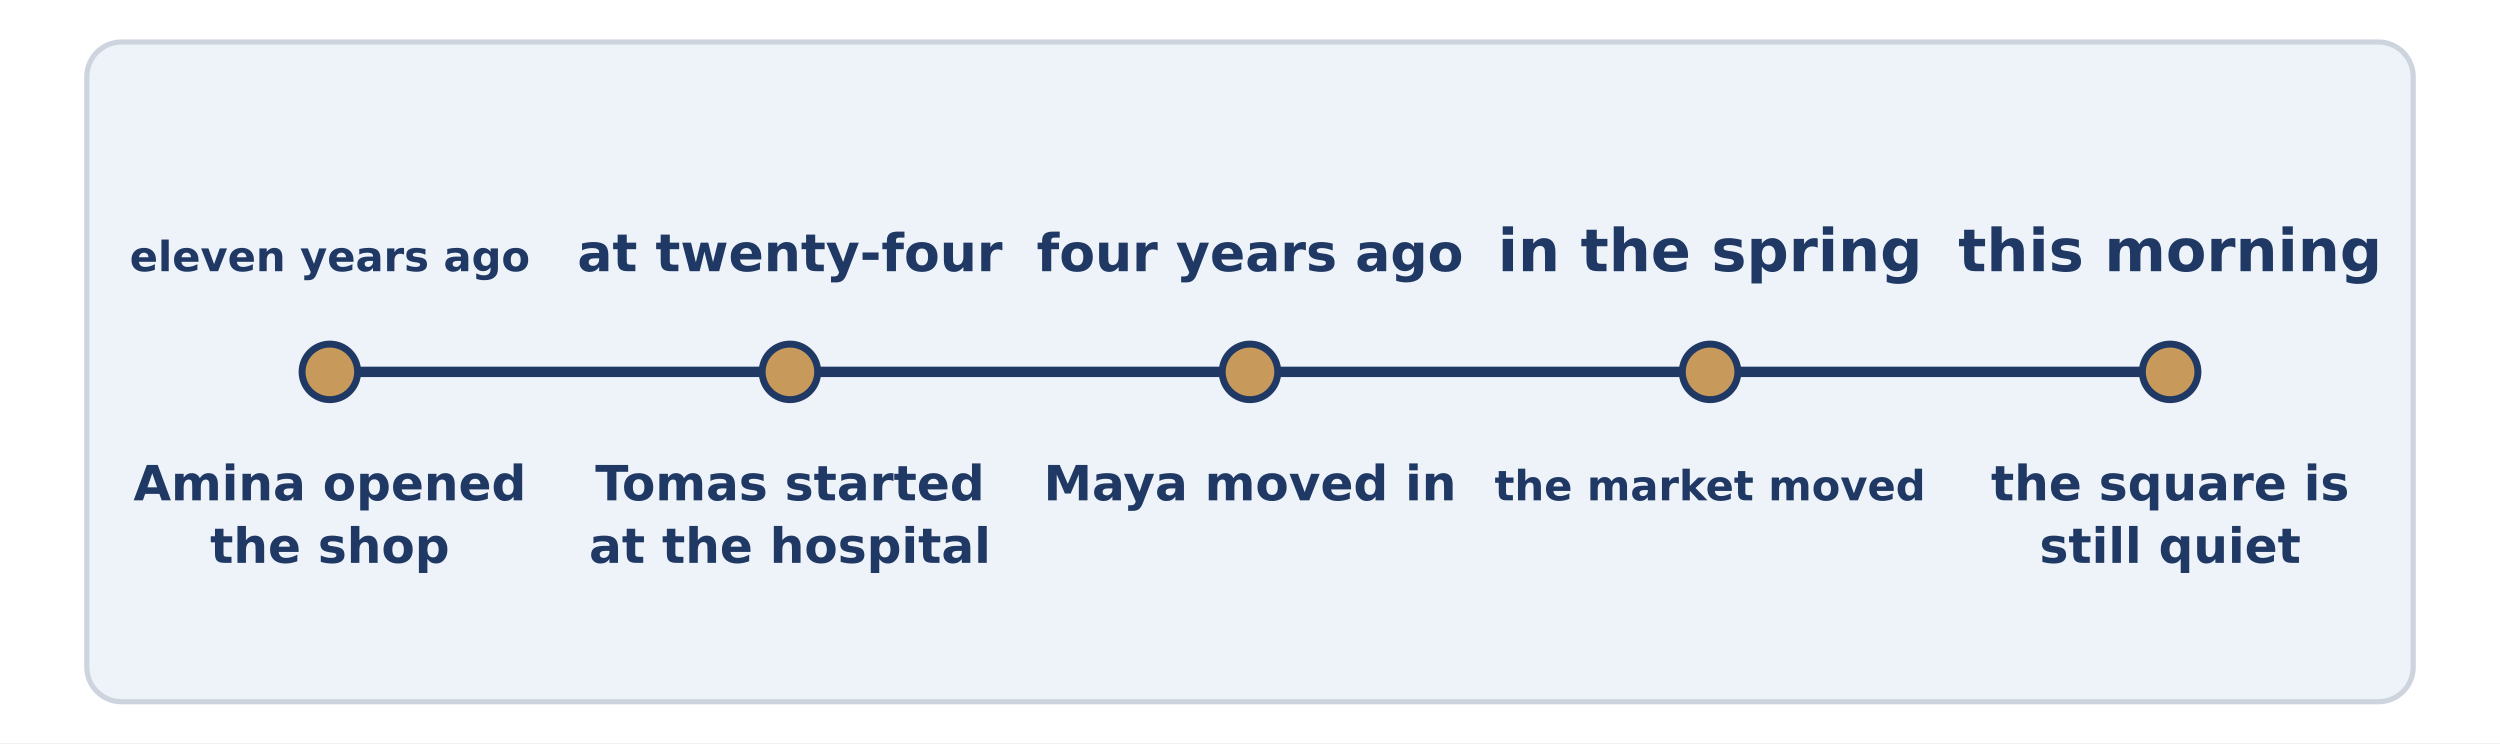
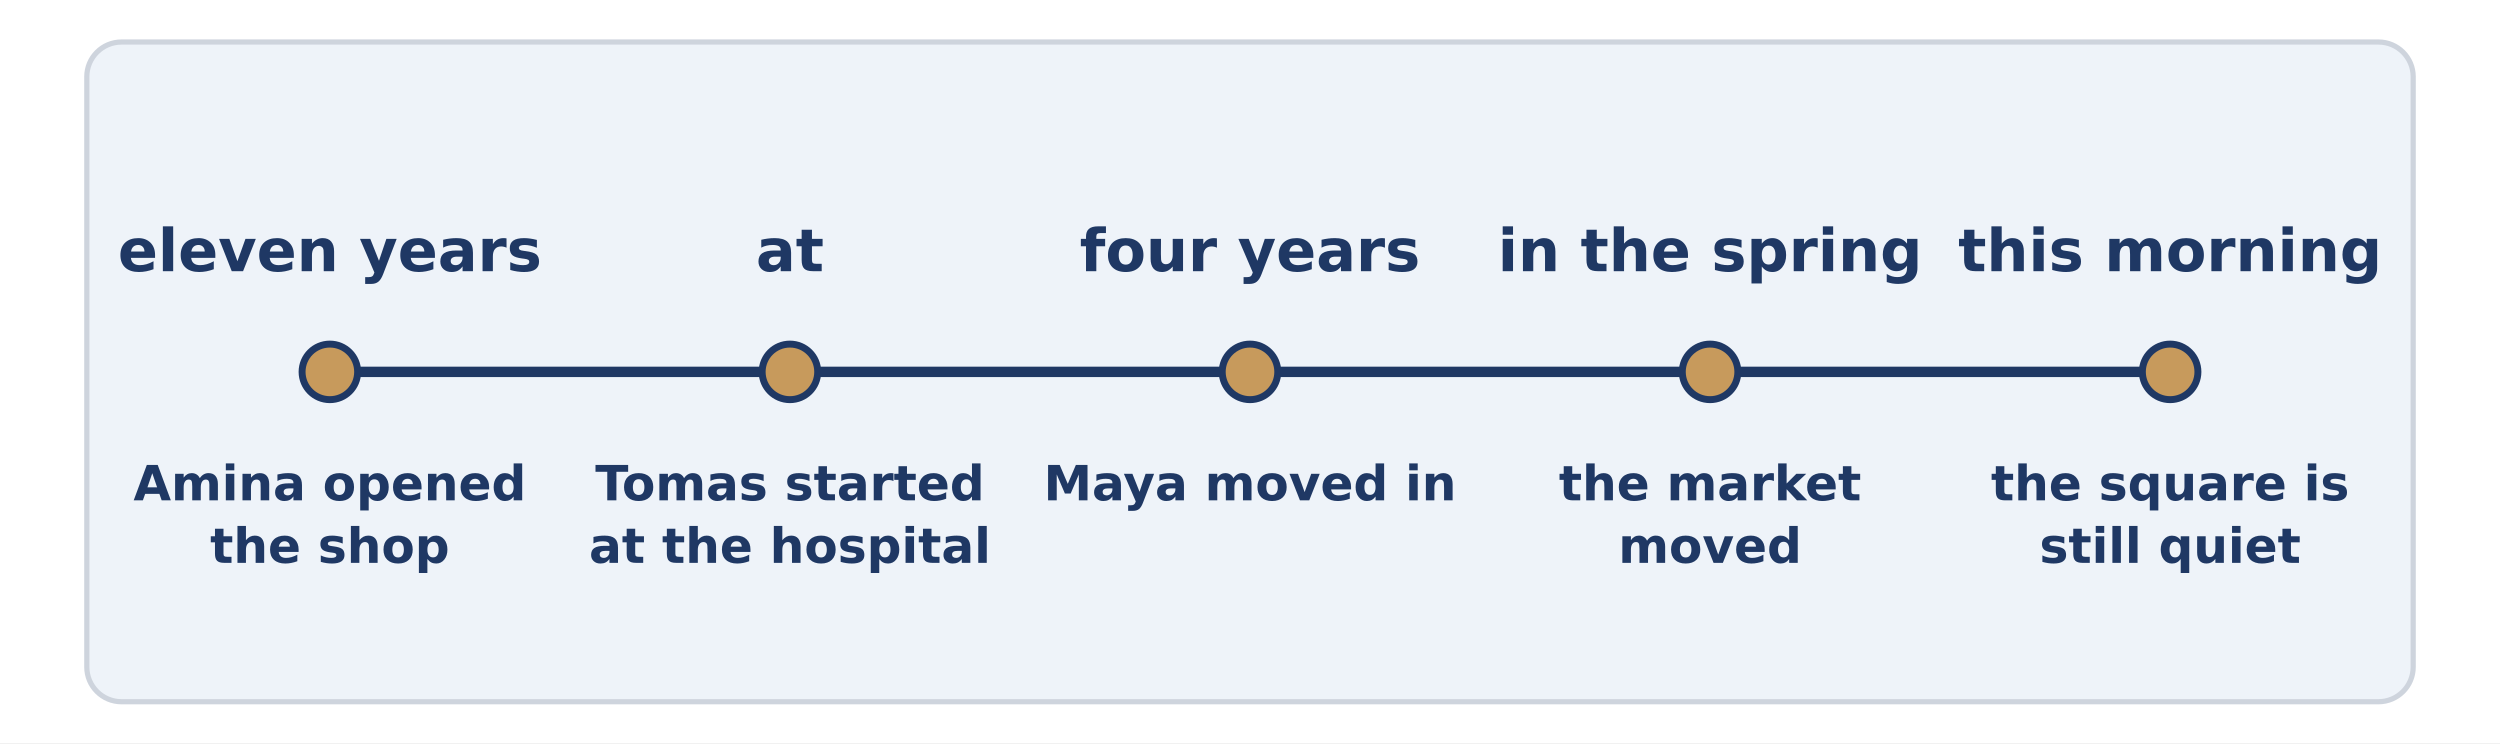
<svg xmlns="http://www.w3.org/2000/svg" width="1440" height="428" viewBox="0 0 1440 428">
  <rect width="1440" height="428" fill="#FFFFFF" />
  <rect x="50.0" y="24.2" width="1340.0" height="380.0" rx="20" fill="#EEF3F9" stroke="#CED4DD" stroke-width="3" />
  <line x1="190.0" y1="214.2" x2="1250.0" y2="214.2" stroke="#1F3864" stroke-width="6" stroke-linecap="round" />
  <circle cx="190.0" cy="214.2" r="16.0" fill="#C79A5C" stroke="#1F3864" stroke-width="4" />
-   <text x="190.0" y="156.2" font-family="DejaVu Sans" font-size="24" font-weight="bold" fill="#1F3864" text-anchor="middle">eleven years ago</text>
+   <text x="190.0" y="156.2" font-family="DejaVu Sans" font-size="34" font-weight="bold" fill="#1F3864" text-anchor="middle">eleven years</text>
  <text x="190.0" y="288.2" font-family="DejaVu Sans" font-size="28" font-weight="bold" fill="#1F3864" text-anchor="middle">Amina opened</text>
  <text x="190.0" y="324.2" font-family="DejaVu Sans" font-size="28" font-weight="bold" fill="#1F3864" text-anchor="middle">the shop</text>
  <circle cx="455.0" cy="214.2" r="16.0" fill="#C79A5C" stroke="#1F3864" stroke-width="4" />
-   <text x="455.0" y="156.2" font-family="DejaVu Sans" font-size="30" font-weight="bold" fill="#1F3864" text-anchor="middle">at twenty-four</text>
+   <text x="455.0" y="156.2" font-family="DejaVu Sans" font-size="34" font-weight="bold" fill="#1F3864" text-anchor="middle">at</text>
  <text x="455.0" y="288.2" font-family="DejaVu Sans" font-size="28" font-weight="bold" fill="#1F3864" text-anchor="middle">Tomas started</text>
  <text x="455.0" y="324.2" font-family="DejaVu Sans" font-size="28" font-weight="bold" fill="#1F3864" text-anchor="middle">at the hospital</text>
  <circle cx="720.0" cy="214.2" r="16.0" fill="#C79A5C" stroke="#1F3864" stroke-width="4" />
-   <text x="720.0" y="156.2" font-family="DejaVu Sans" font-size="30" font-weight="bold" fill="#1F3864" text-anchor="middle">four years ago</text>
+   <text x="720.0" y="156.2" font-family="DejaVu Sans" font-size="34" font-weight="bold" fill="#1F3864" text-anchor="middle">four years</text>
  <text x="720.0" y="288.2" font-family="DejaVu Sans" font-size="28" font-weight="bold" fill="#1F3864" text-anchor="middle">Maya moved in</text>
  <circle cx="985.0" cy="214.2" r="16.0" fill="#C79A5C" stroke="#1F3864" stroke-width="4" />
  <text x="985.0" y="156.2" font-family="DejaVu Sans" font-size="34" font-weight="bold" fill="#1F3864" text-anchor="middle">in the spring</text>
-   <text x="985.0" y="288.2" font-family="DejaVu Sans" font-size="24" font-weight="bold" fill="#1F3864" text-anchor="middle">the market moved</text>
+   <text x="985.0" y="288.2" font-family="DejaVu Sans" font-size="28" font-weight="bold" fill="#1F3864" text-anchor="middle">the market</text>
+   <text x="985.0" y="324.2" font-family="DejaVu Sans" font-size="28" font-weight="bold" fill="#1F3864" text-anchor="middle">moved</text>
  <circle cx="1250.0" cy="214.2" r="16.0" fill="#C79A5C" stroke="#1F3864" stroke-width="4" />
  <text x="1250.0" y="156.2" font-family="DejaVu Sans" font-size="34" font-weight="bold" fill="#1F3864" text-anchor="middle">this morning</text>
  <text x="1250.0" y="288.2" font-family="DejaVu Sans" font-size="28" font-weight="bold" fill="#1F3864" text-anchor="middle">the square is</text>
  <text x="1250.0" y="324.2" font-family="DejaVu Sans" font-size="28" font-weight="bold" fill="#1F3864" text-anchor="middle">still quiet</text>
</svg>
